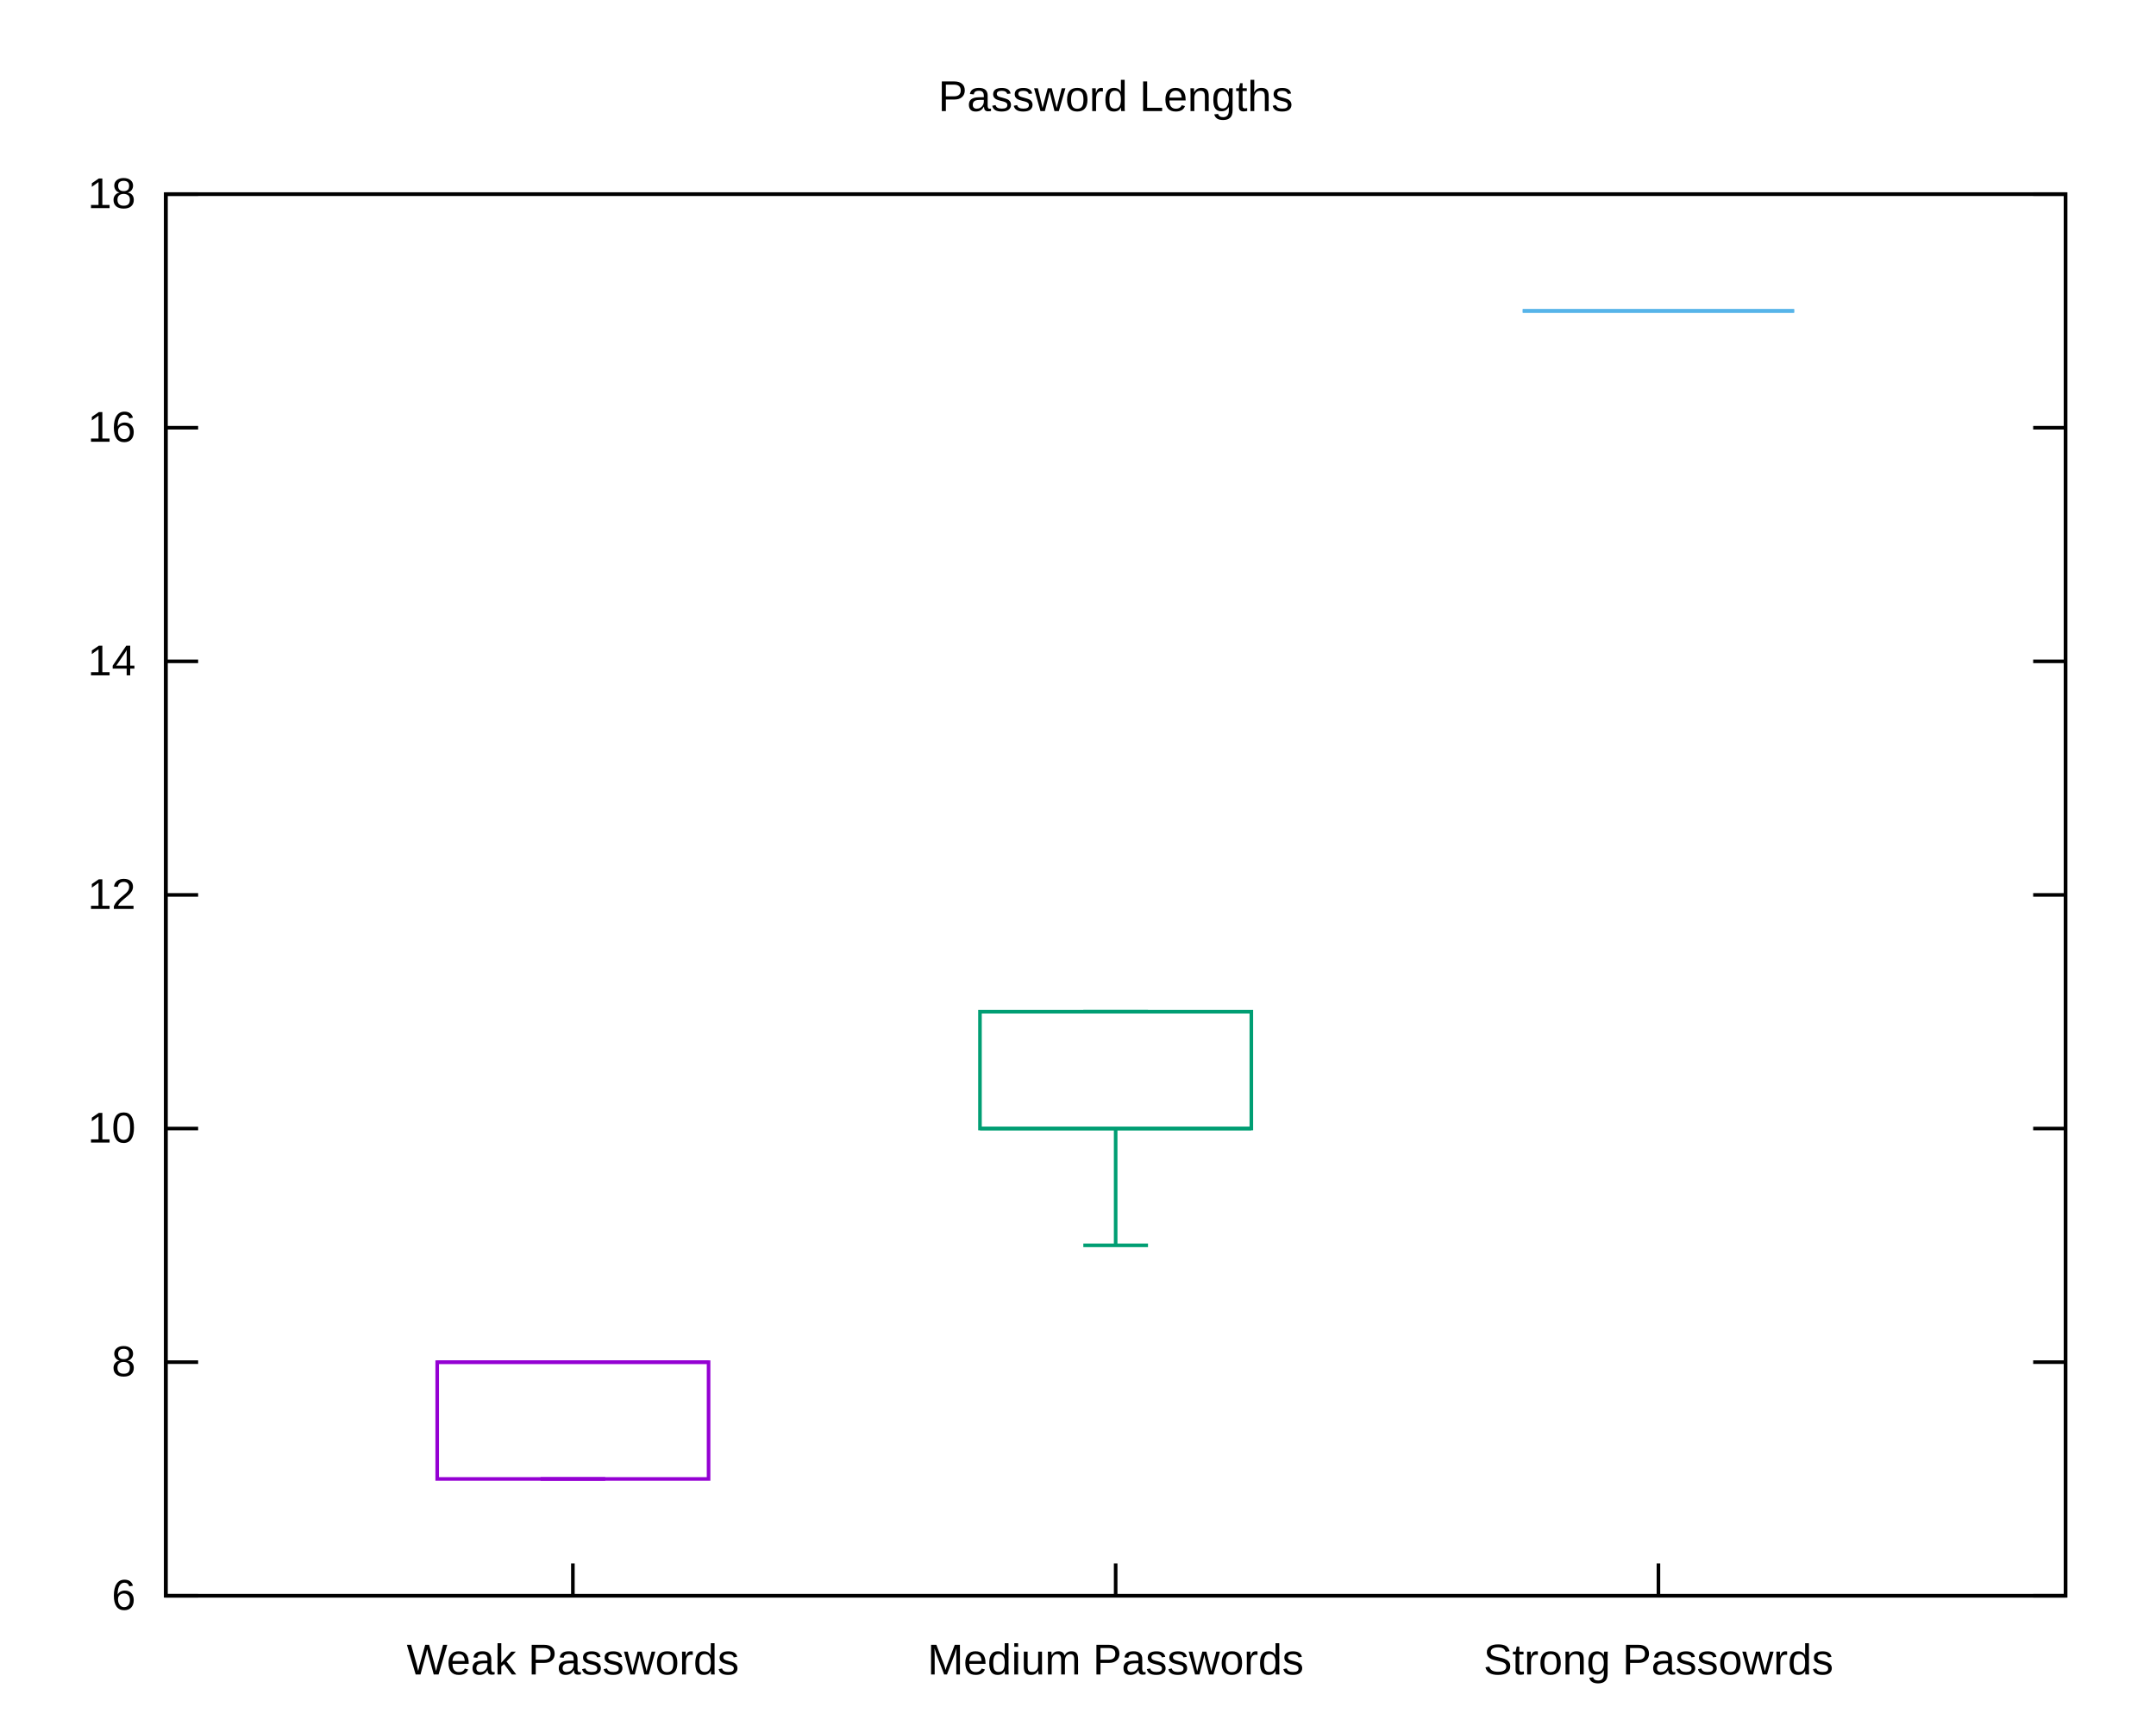
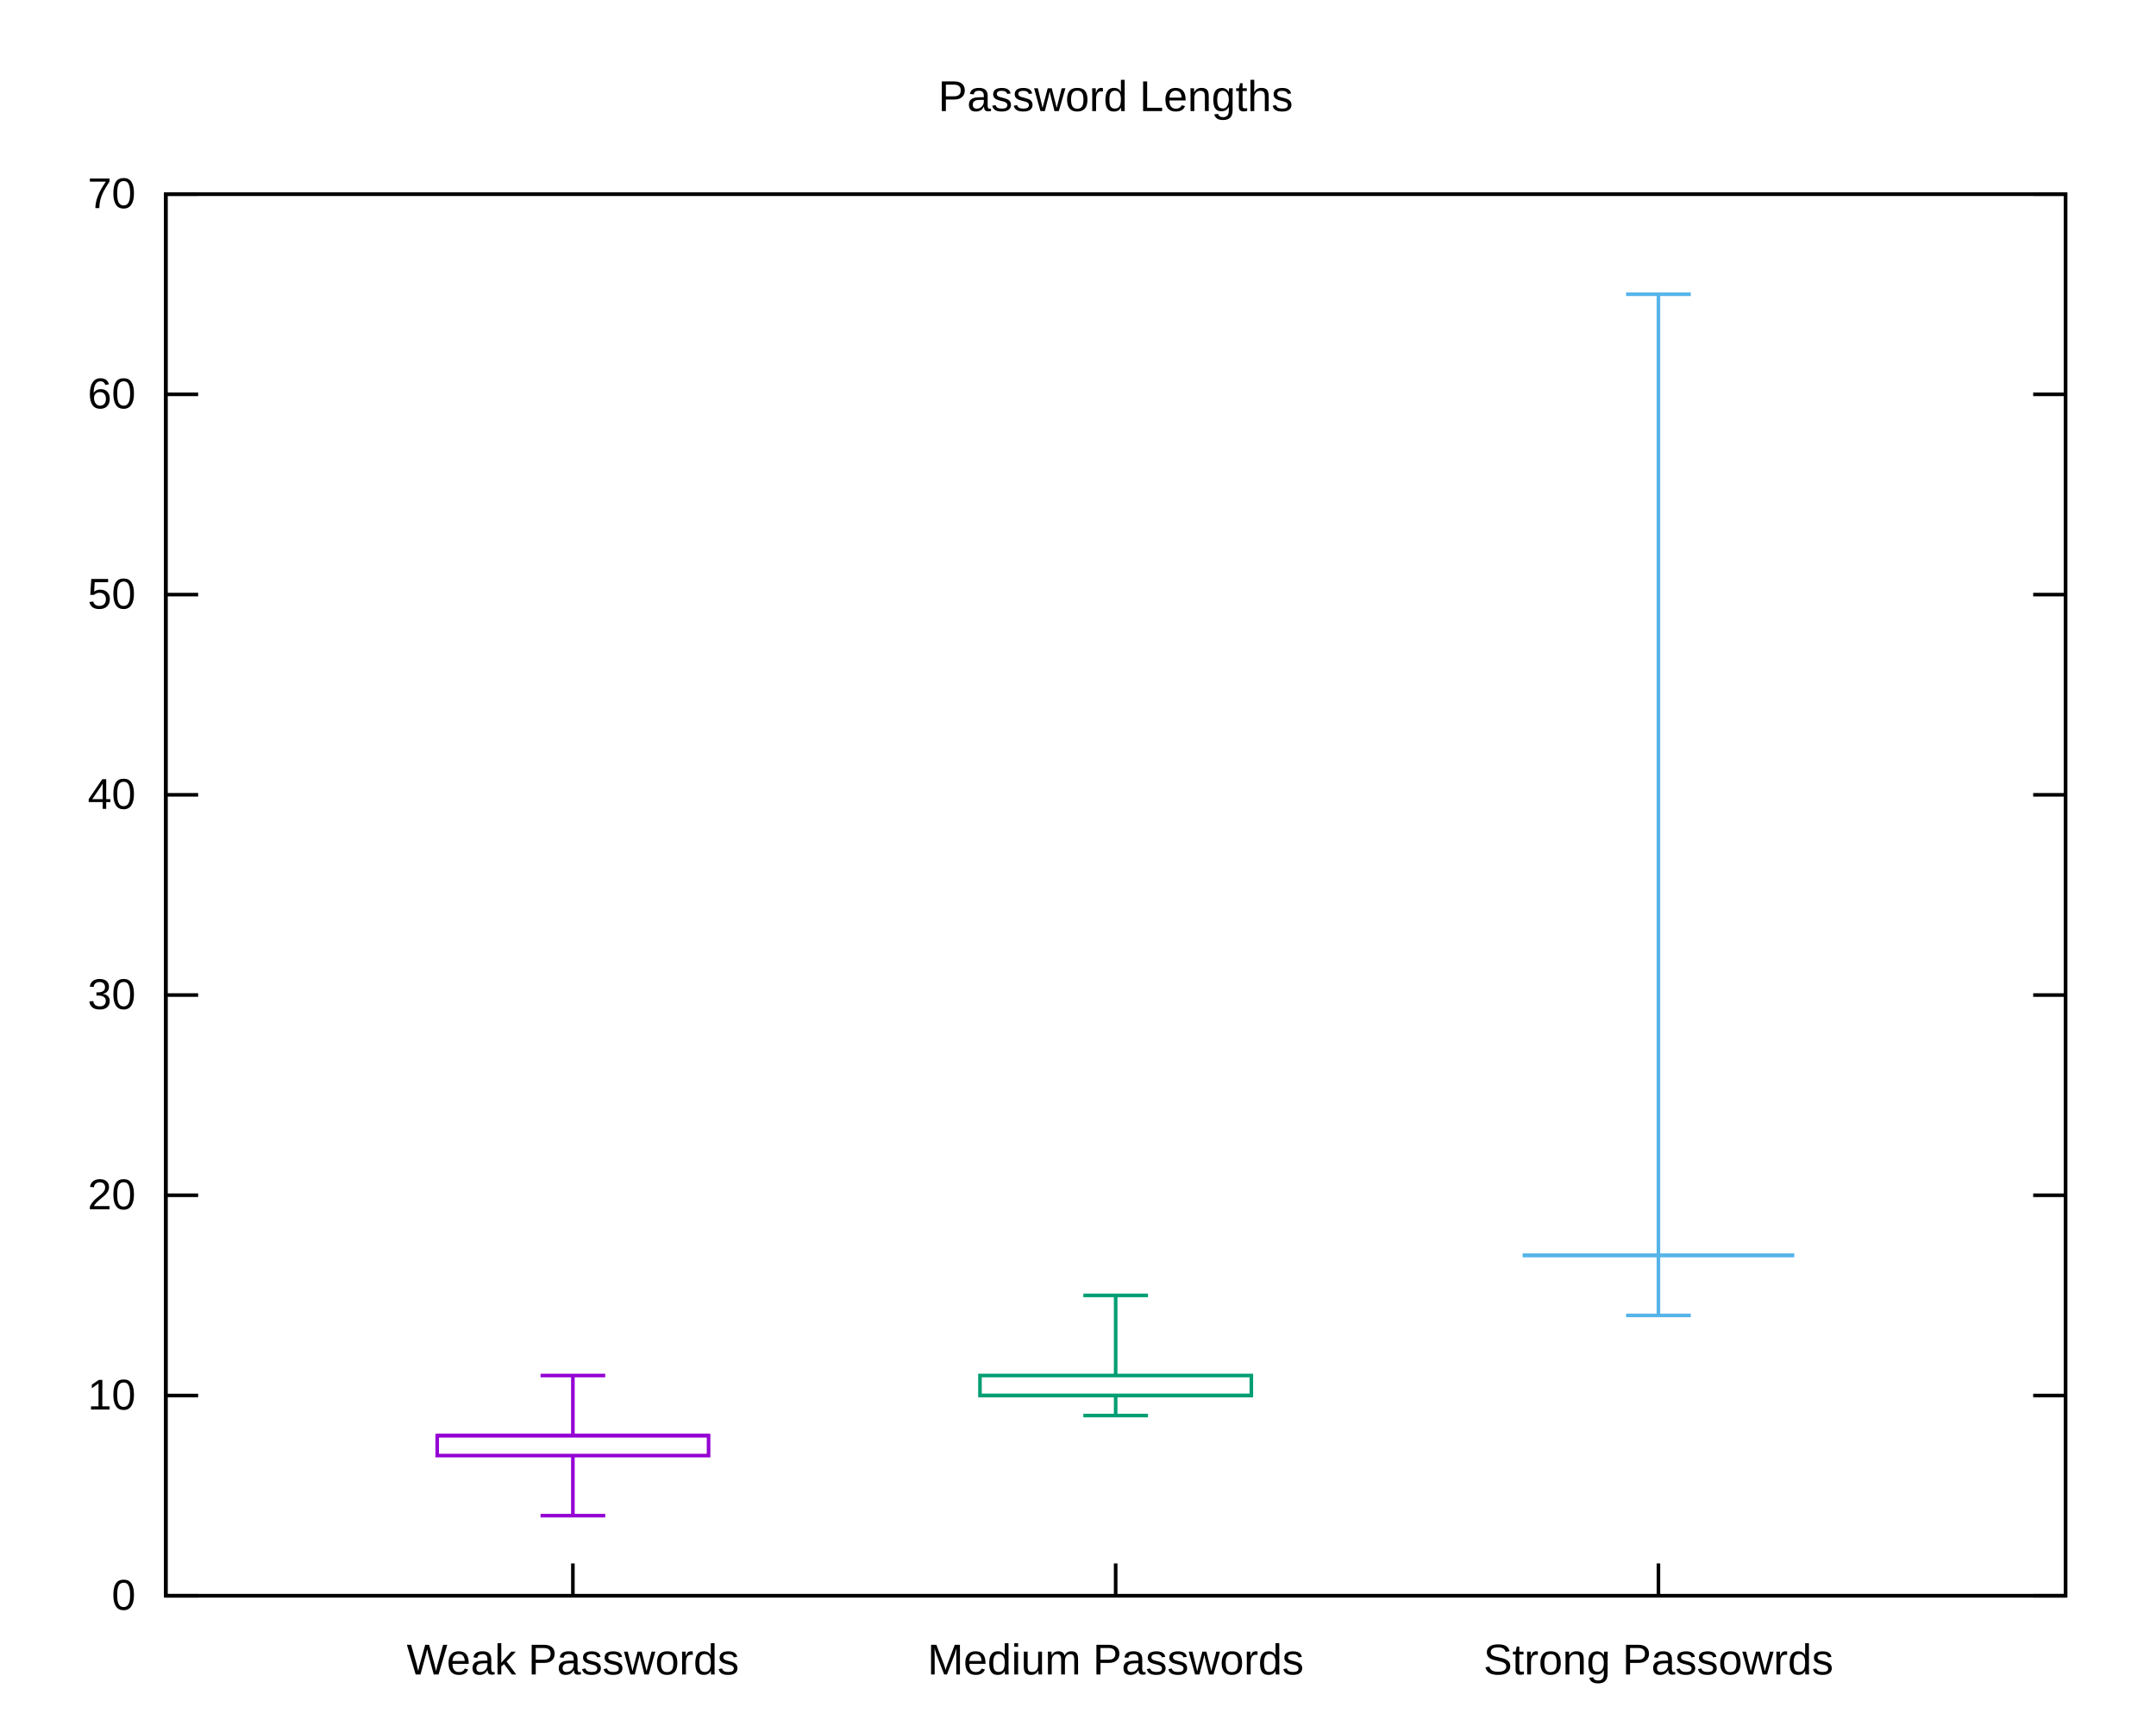
<svg xmlns="http://www.w3.org/2000/svg" xmlns:xlink="http://www.w3.org/1999/xlink" width="600" height="480" viewBox="0 0 600 480">
  <g id="gnuplot_canvas">
    <rect x="0" y="0" width="600" height="480" fill="none" />
    <defs>
      <circle id="gpDot" r="0.5" stroke-width="0.5" stroke="currentColor" />
      <path id="gpPt0" stroke-width="0.222" stroke="currentColor" d="M-1,0 h2 M0,-1 v2" />
      <path id="gpPt1" stroke-width="0.222" stroke="currentColor" d="M-1,-1 L1,1 M1,-1 L-1,1" />
      <path id="gpPt2" stroke-width="0.222" stroke="currentColor" d="M-1,0 L1,0 M0,-1 L0,1 M-1,-1 L1,1 M-1,1 L1,-1" />
      <rect id="gpPt3" stroke-width="0.222" stroke="currentColor" x="-1" y="-1" width="2" height="2" />
      <rect id="gpPt4" stroke-width="0.222" stroke="currentColor" fill="currentColor" x="-1" y="-1" width="2" height="2" />
      <circle id="gpPt5" stroke-width="0.222" stroke="currentColor" cx="0" cy="0" r="1" />
      <use xlink:href="#gpPt5" id="gpPt6" fill="currentColor" stroke="none" />
      <path id="gpPt7" stroke-width="0.222" stroke="currentColor" d="M0,-1.33 L-1.33,0.67 L1.33,0.67 z" />
      <use xlink:href="#gpPt7" id="gpPt8" fill="currentColor" stroke="none" />
      <use xlink:href="#gpPt7" id="gpPt9" stroke="currentColor" transform="rotate(180)" />
      <use xlink:href="#gpPt9" id="gpPt10" fill="currentColor" stroke="none" />
      <use xlink:href="#gpPt3" id="gpPt11" stroke="currentColor" transform="rotate(45)" />
      <use xlink:href="#gpPt11" id="gpPt12" fill="currentColor" stroke="none" />
      <path id="gpPt13" stroke-width="0.222" stroke="currentColor" d="M0,1.330 L1.265,0.411 L0.782,-1.067 L-0.782,-1.076 L-1.265,0.411 z" />
      <use xlink:href="#gpPt13" id="gpPt14" fill="currentColor" stroke="none" />
      <filter id="textbox" filterUnits="objectBoundingBox" x="0" y="0" height="1" width="1">
        <feFlood flood-color="white" flood-opacity="1" result="bgnd" />
        <feComposite in="SourceGraphic" in2="bgnd" operator="atop" />
      </filter>
      <filter id="greybox" filterUnits="objectBoundingBox" x="0" y="0" height="1" width="1">
        <feFlood flood-color="lightgrey" flood-opacity="1" result="grey" />
        <feComposite in="SourceGraphic" in2="grey" operator="atop" />
      </filter>
    </defs>
    <g fill="none" color="white" stroke="currentColor" stroke-width="1.00" stroke-linecap="butt" stroke-linejoin="miter">
</g>
    <g fill="none" color="black" stroke="currentColor" stroke-width="1.00" stroke-linecap="butt" stroke-linejoin="miter">
      <path stroke="black" d="M46.14,444.00 L55.14,444.00 M574.82,444.00 L565.82,444.00  " />
      <g transform="translate(37.75,447.90)" stroke="none" fill="black" font-family="Arial" font-size="12.00" text-anchor="end">
        <text>
-           <tspan font-family="Arial"> 6</tspan>
+           <tspan font-family="Arial"> 0</tspan>
        </text>
      </g>
    </g>
    <g fill="none" color="black" stroke="currentColor" stroke-width="1.00" stroke-linecap="butt" stroke-linejoin="miter">
-       <path stroke="black" d="M46.14,379.00 L55.14,379.00 M574.82,379.00 L565.82,379.00  " />
-       <g transform="translate(37.75,382.90)" stroke="none" fill="black" font-family="Arial" font-size="12.00" text-anchor="end">
-         <text>
-           <tspan font-family="Arial"> 8</tspan>
-         </text>
-       </g>
-     </g>
-     <g fill="none" color="black" stroke="currentColor" stroke-width="1.00" stroke-linecap="butt" stroke-linejoin="miter">
-       <path stroke="black" d="M46.14,314.00 L55.14,314.00 M574.82,314.00 L565.82,314.00  " />
-       <g transform="translate(37.75,317.90)" stroke="none" fill="black" font-family="Arial" font-size="12.00" text-anchor="end">
+       <path stroke="black" d="M46.14,388.29 L55.14,388.29 M574.82,388.29 L565.82,388.29  " />
+       <g transform="translate(37.75,392.19)" stroke="none" fill="black" font-family="Arial" font-size="12.00" text-anchor="end">
        <text>
          <tspan font-family="Arial"> 10</tspan>
        </text>
      </g>
    </g>
    <g fill="none" color="black" stroke="currentColor" stroke-width="1.00" stroke-linecap="butt" stroke-linejoin="miter">
-       <path stroke="black" d="M46.14,249.00 L55.14,249.00 M574.82,249.00 L565.82,249.00  " />
-       <g transform="translate(37.75,252.90)" stroke="none" fill="black" font-family="Arial" font-size="12.00" text-anchor="end">
+       <path stroke="black" d="M46.14,332.57 L55.14,332.57 M574.82,332.57 L565.82,332.57  " />
+       <g transform="translate(37.75,336.47)" stroke="none" fill="black" font-family="Arial" font-size="12.00" text-anchor="end">
        <text>
-           <tspan font-family="Arial"> 12</tspan>
+           <tspan font-family="Arial"> 20</tspan>
        </text>
      </g>
    </g>
    <g fill="none" color="black" stroke="currentColor" stroke-width="1.00" stroke-linecap="butt" stroke-linejoin="miter">
-       <path stroke="black" d="M46.14,184.01 L55.14,184.01 M574.82,184.01 L565.82,184.01  " />
-       <g transform="translate(37.75,187.91)" stroke="none" fill="black" font-family="Arial" font-size="12.00" text-anchor="end">
+       <path stroke="black" d="M46.14,276.86 L55.14,276.86 M574.82,276.86 L565.82,276.86  " />
+       <g transform="translate(37.75,280.76)" stroke="none" fill="black" font-family="Arial" font-size="12.00" text-anchor="end">
        <text>
-           <tspan font-family="Arial"> 14</tspan>
+           <tspan font-family="Arial"> 30</tspan>
        </text>
      </g>
    </g>
    <g fill="none" color="black" stroke="currentColor" stroke-width="1.00" stroke-linecap="butt" stroke-linejoin="miter">
-       <path stroke="black" d="M46.14,119.01 L55.14,119.01 M574.82,119.01 L565.82,119.01  " />
-       <g transform="translate(37.75,122.91)" stroke="none" fill="black" font-family="Arial" font-size="12.00" text-anchor="end">
+       <path stroke="black" d="M46.14,221.15 L55.14,221.15 M574.82,221.15 L565.82,221.15  " />
+       <g transform="translate(37.75,225.05)" stroke="none" fill="black" font-family="Arial" font-size="12.00" text-anchor="end">
        <text>
-           <tspan font-family="Arial"> 16</tspan>
+           <tspan font-family="Arial"> 40</tspan>
+         </text>
+       </g>
+     </g>
+     <g fill="none" color="black" stroke="currentColor" stroke-width="1.00" stroke-linecap="butt" stroke-linejoin="miter">
+       <path stroke="black" d="M46.14,165.44 L55.14,165.44 M574.82,165.44 L565.82,165.44  " />
+       <g transform="translate(37.75,169.34)" stroke="none" fill="black" font-family="Arial" font-size="12.00" text-anchor="end">
+         <text>
+           <tspan font-family="Arial"> 50</tspan>
+         </text>
+       </g>
+     </g>
+     <g fill="none" color="black" stroke="currentColor" stroke-width="1.00" stroke-linecap="butt" stroke-linejoin="miter">
+       <path stroke="black" d="M46.14,109.72 L55.14,109.72 M574.82,109.72 L565.82,109.72  " />
+       <g transform="translate(37.75,113.62)" stroke="none" fill="black" font-family="Arial" font-size="12.00" text-anchor="end">
+         <text>
+           <tspan font-family="Arial"> 60</tspan>
        </text>
      </g>
    </g>
    <g fill="none" color="black" stroke="currentColor" stroke-width="1.00" stroke-linecap="butt" stroke-linejoin="miter">
      <path stroke="black" d="M46.14,54.01 L55.14,54.01 M574.82,54.01 L565.82,54.01  " />
      <g transform="translate(37.75,57.91)" stroke="none" fill="black" font-family="Arial" font-size="12.00" text-anchor="end">
        <text>
-           <tspan font-family="Arial"> 18</tspan>
+           <tspan font-family="Arial"> 70</tspan>
        </text>
      </g>
    </g>
    <g fill="none" color="black" stroke="currentColor" stroke-width="1.00" stroke-linecap="butt" stroke-linejoin="miter">
      <path stroke="black" d="M159.43,444.00 L159.43,435.00  " />
      <g transform="translate(159.43,465.90)" stroke="none" fill="black" font-family="Arial" font-size="12.00" text-anchor="middle">
        <text>
          <tspan font-family="Arial">Weak Passwords</tspan>
        </text>
      </g>
    </g>
    <g fill="none" color="black" stroke="currentColor" stroke-width="1.00" stroke-linecap="butt" stroke-linejoin="miter">
      <path stroke="black" d="M310.48,444.00 L310.48,435.00  " />
      <g transform="translate(310.48,465.90)" stroke="none" fill="black" font-family="Arial" font-size="12.00" text-anchor="middle">
        <text>
          <tspan font-family="Arial">Medium Passwords</tspan>
        </text>
      </g>
    </g>
    <g fill="none" color="black" stroke="currentColor" stroke-width="1.00" stroke-linecap="butt" stroke-linejoin="miter">
      <path stroke="black" d="M461.53,444.00 L461.53,435.00  " />
      <g transform="translate(461.53,465.90)" stroke="none" fill="black" font-family="Arial" font-size="12.00" text-anchor="middle">
        <text>
          <tspan font-family="Arial">Strong Passowrds</tspan>
        </text>
      </g>
    </g>
    <g fill="none" color="black" stroke="currentColor" stroke-width="1.00" stroke-linecap="butt" stroke-linejoin="miter">
</g>
    <g fill="none" color="black" stroke="currentColor" stroke-width="1.00" stroke-linecap="butt" stroke-linejoin="miter">
      <path stroke="black" d="M46.14,54.01 L46.14,444.00 L574.82,444.00 L574.82,54.01 L46.14,54.01 Z  " />
    </g>
    <g fill="none" color="black" stroke="currentColor" stroke-width="1.00" stroke-linecap="butt" stroke-linejoin="miter">
</g>
    <g id="gnuplot_plot_1">
      <g fill="none" color="black" stroke="currentColor" stroke-width="1.00" stroke-linecap="butt" stroke-linejoin="miter">
-         <path stroke="rgb(148,   0, 211)" d="M121.67,411.50 L197.19,411.50 L197.19,379.00 L121.67,379.00 L121.67,411.50 Z  " />
-         <path stroke="rgb(148,   0, 211)" d="M121.67,379.00 L197.19,379.00 M159.43,411.50 M159.43,379.00 M150.43,379.00 L168.43,379.00 M150.43,411.50 L168.43,411.50    " />
+         <path stroke="rgb(148,   0, 211)" d="M121.67,405.00 L197.19,405.00 L197.19,399.43 L121.67,399.43 L121.67,405.00 Z  " />
+         <path stroke="rgb(148,   0, 211)" d="M121.67,399.43 L197.19,399.43 M159.43,421.71 L159.43,405.00 M159.43,399.43 L159.43,382.72 M150.43,382.72 L168.43,382.72   M150.43,421.71 L168.43,421.71  " />
      </g>
    </g>
    <g id="gnuplot_plot_2">
      <g fill="none" color="black" stroke="currentColor" stroke-width="1.00" stroke-linecap="butt" stroke-linejoin="miter">
-         <path stroke="rgb(  0, 158, 115)" d="M272.72,314.00 L348.24,314.00 L348.24,281.50 L272.72,281.50 L272.72,314.00 Z  " />
-         <path stroke="rgb(  0, 158, 115)" d="M272.72,314.00 L348.24,314.00 M310.48,346.50 L310.48,314.00 M310.48,281.50 M301.48,281.50 L319.48,281.50 M301.48,346.50   L319.48,346.50  " />
+         <path stroke="rgb(  0, 158, 115)" d="M272.72,388.29 L348.24,388.29 L348.24,382.72 L272.72,382.72 L272.72,388.29 Z  " />
+         <path stroke="rgb(  0, 158, 115)" d="M272.72,388.29 L348.24,388.29 M310.48,393.86 L310.48,388.29 M310.48,382.72 L310.48,360.43 M301.48,360.43 L319.48,360.43   M301.48,393.86 L319.48,393.86  " />
      </g>
    </g>
    <g id="gnuplot_plot_3">
      <g fill="none" color="black" stroke="currentColor" stroke-width="1.00" stroke-linecap="butt" stroke-linejoin="miter">
-         <path stroke="rgb( 86, 180, 233)" d="M423.77,86.51 L499.29,86.51 L423.77,86.51 Z  " />
-         <path stroke="rgb( 86, 180, 233)" d="M423.77,86.51 L499.29,86.51 M461.53,86.51 M452.53,86.51 L470.53,86.51 M452.53,86.51 L470.53,86.51  " />
+         <path stroke="rgb( 86, 180, 233)" d="M423.77,349.29 L499.29,349.29 L423.77,349.29 Z  " />
+         <path stroke="rgb( 86, 180, 233)" d="M423.77,349.29 L499.29,349.29 M461.53,366.00 L461.53,349.29 L461.53,81.87 M452.53,81.87 L470.53,81.87 M452.53,366.00   L470.53,366.00  " />
      </g>
    </g>
    <g fill="none" color="white" stroke="rgb( 86, 180, 233)" stroke-width="2.00" stroke-linecap="butt" stroke-linejoin="miter">
</g>
    <g fill="none" color="black" stroke="currentColor" stroke-width="2.00" stroke-linecap="butt" stroke-linejoin="miter">
</g>
    <g fill="none" color="black" stroke="black" stroke-width="1.00" stroke-linecap="butt" stroke-linejoin="miter">
</g>
    <g fill="none" color="black" stroke="currentColor" stroke-width="1.00" stroke-linecap="butt" stroke-linejoin="miter">
      <path stroke="black" d="M46.14,54.01 L46.14,444.00 L574.82,444.00 L574.82,54.01 L46.14,54.01 Z  " />
    </g>
    <g fill="none" color="black" stroke="currentColor" stroke-width="1.00" stroke-linecap="butt" stroke-linejoin="miter">
      <g transform="translate(310.48,30.91)" stroke="none" fill="black" font-family="Arial" font-size="12.00" text-anchor="middle">
        <text>
          <tspan font-family="Arial">Password Lengths</tspan>
        </text>
      </g>
    </g>
    <g fill="none" color="black" stroke="currentColor" stroke-width="1.00" stroke-linecap="butt" stroke-linejoin="miter">
</g>
  </g>
</svg>
